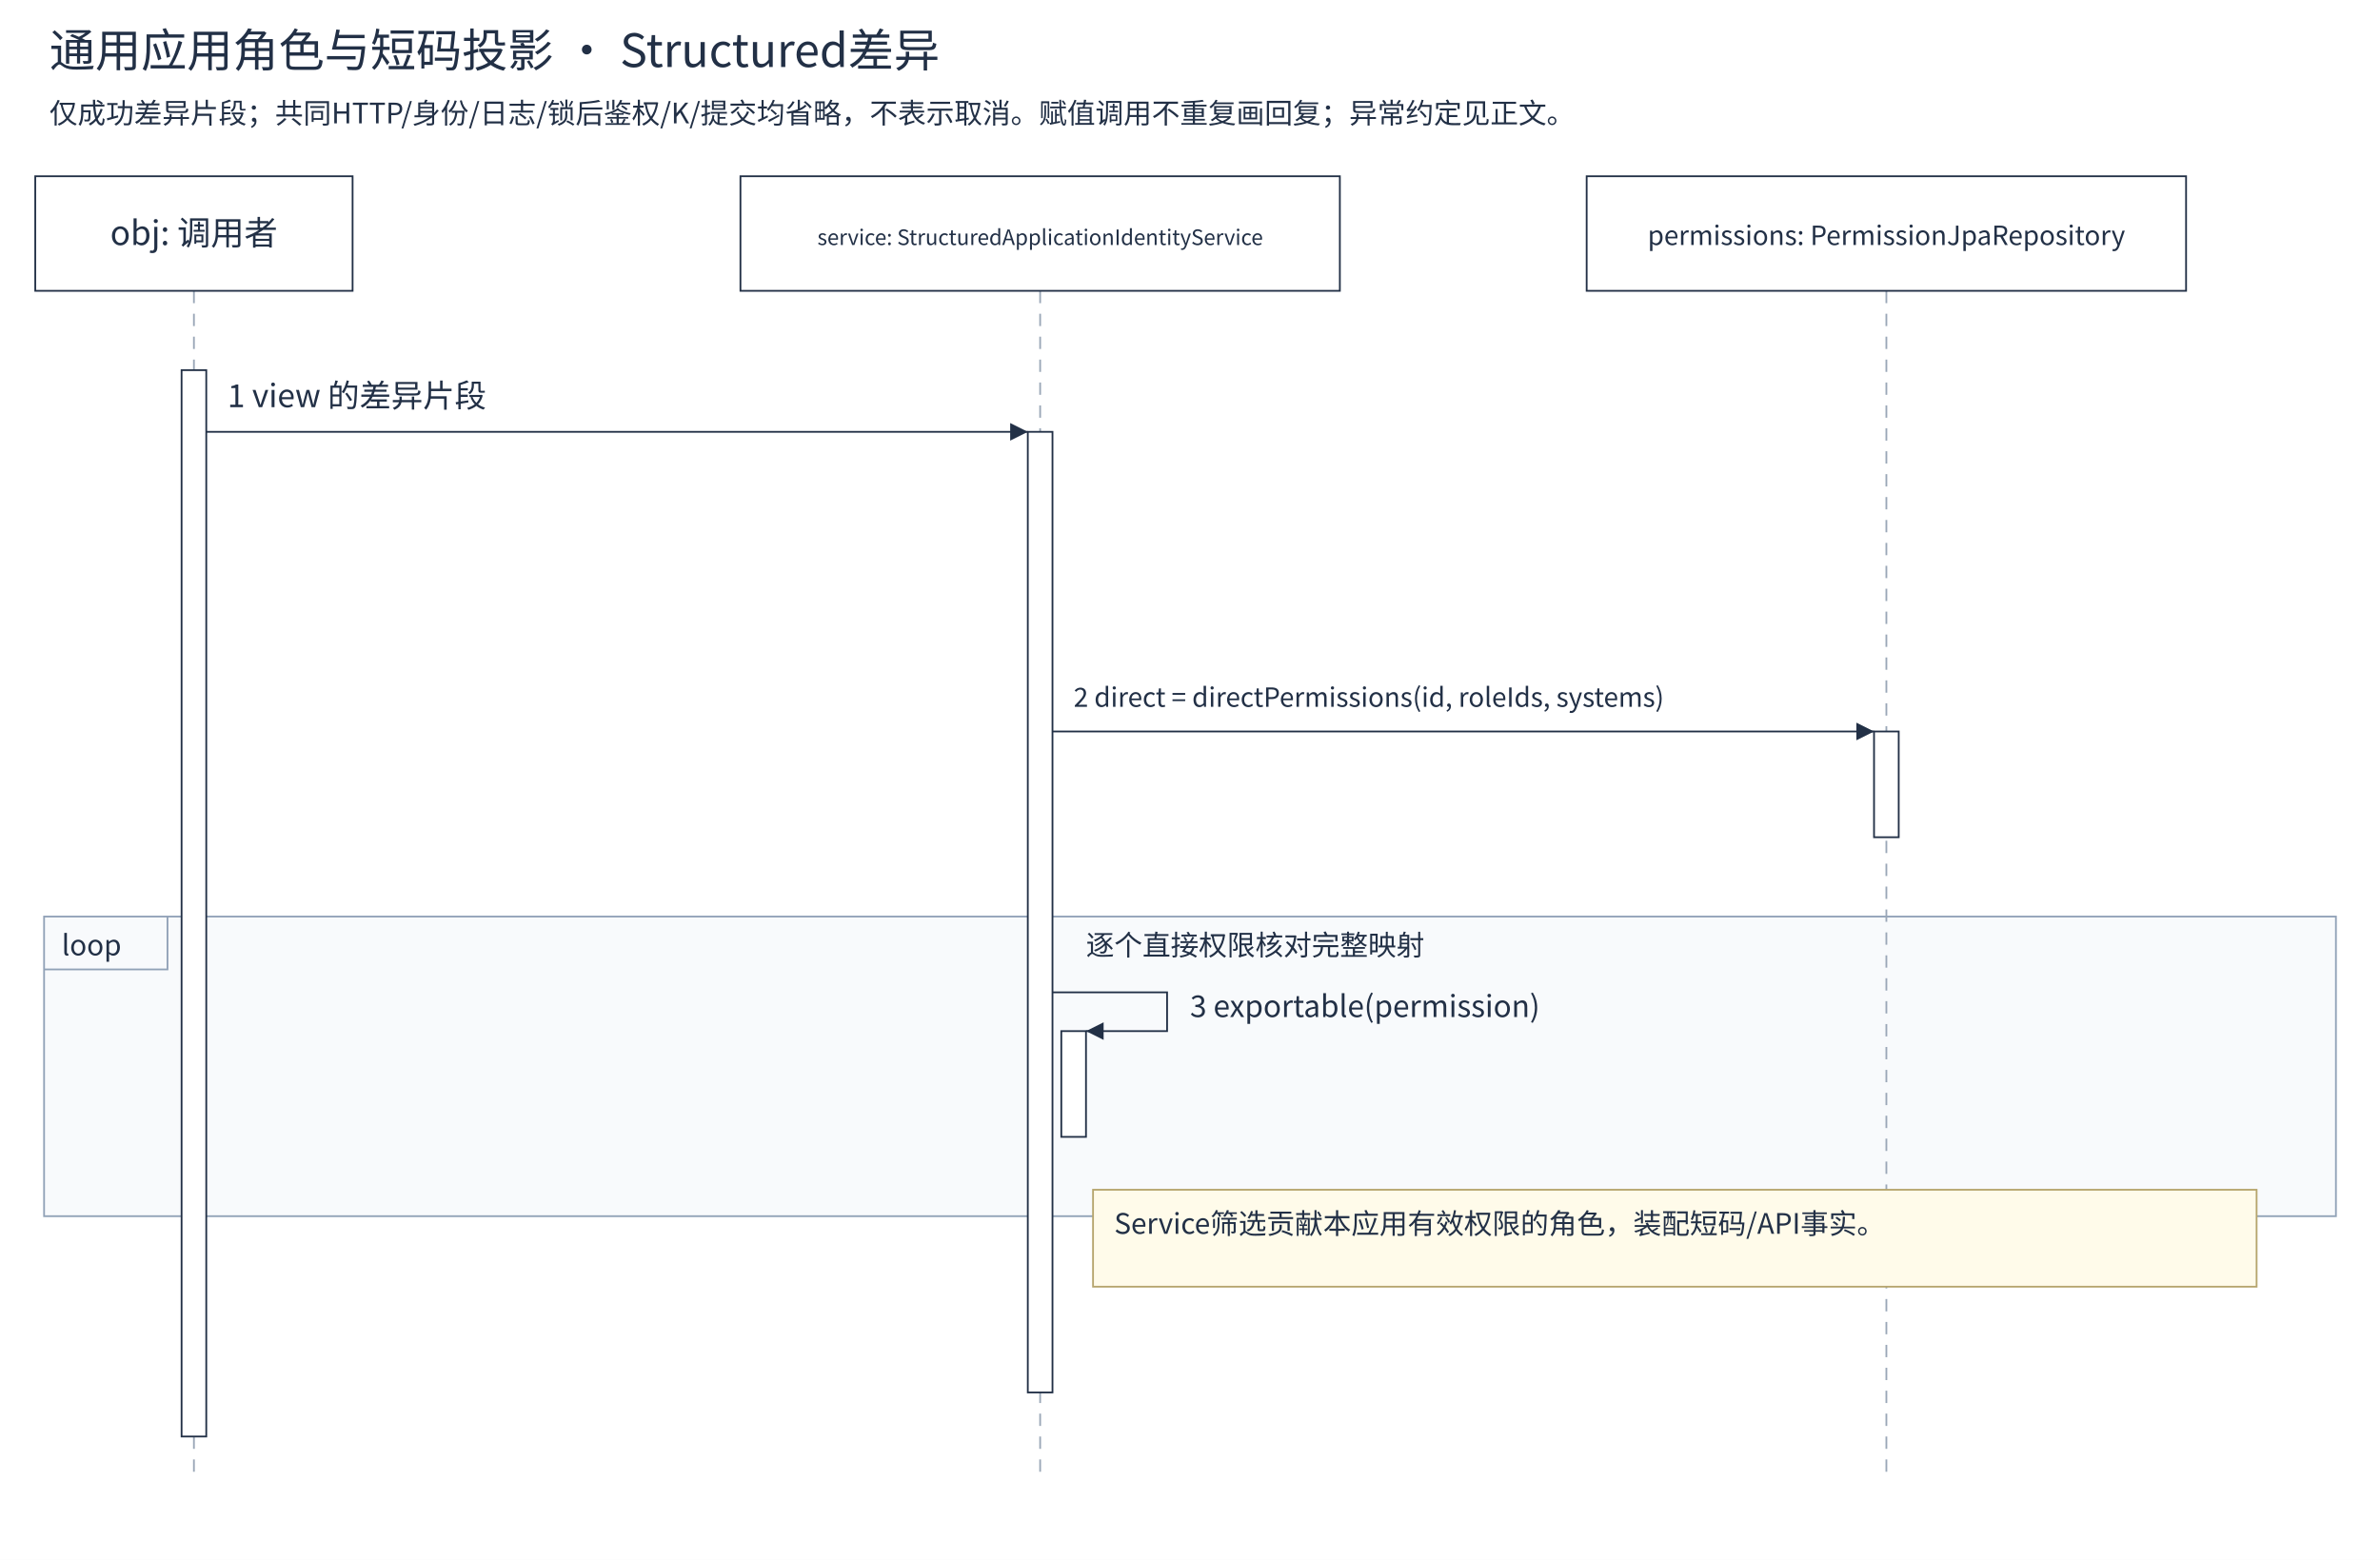
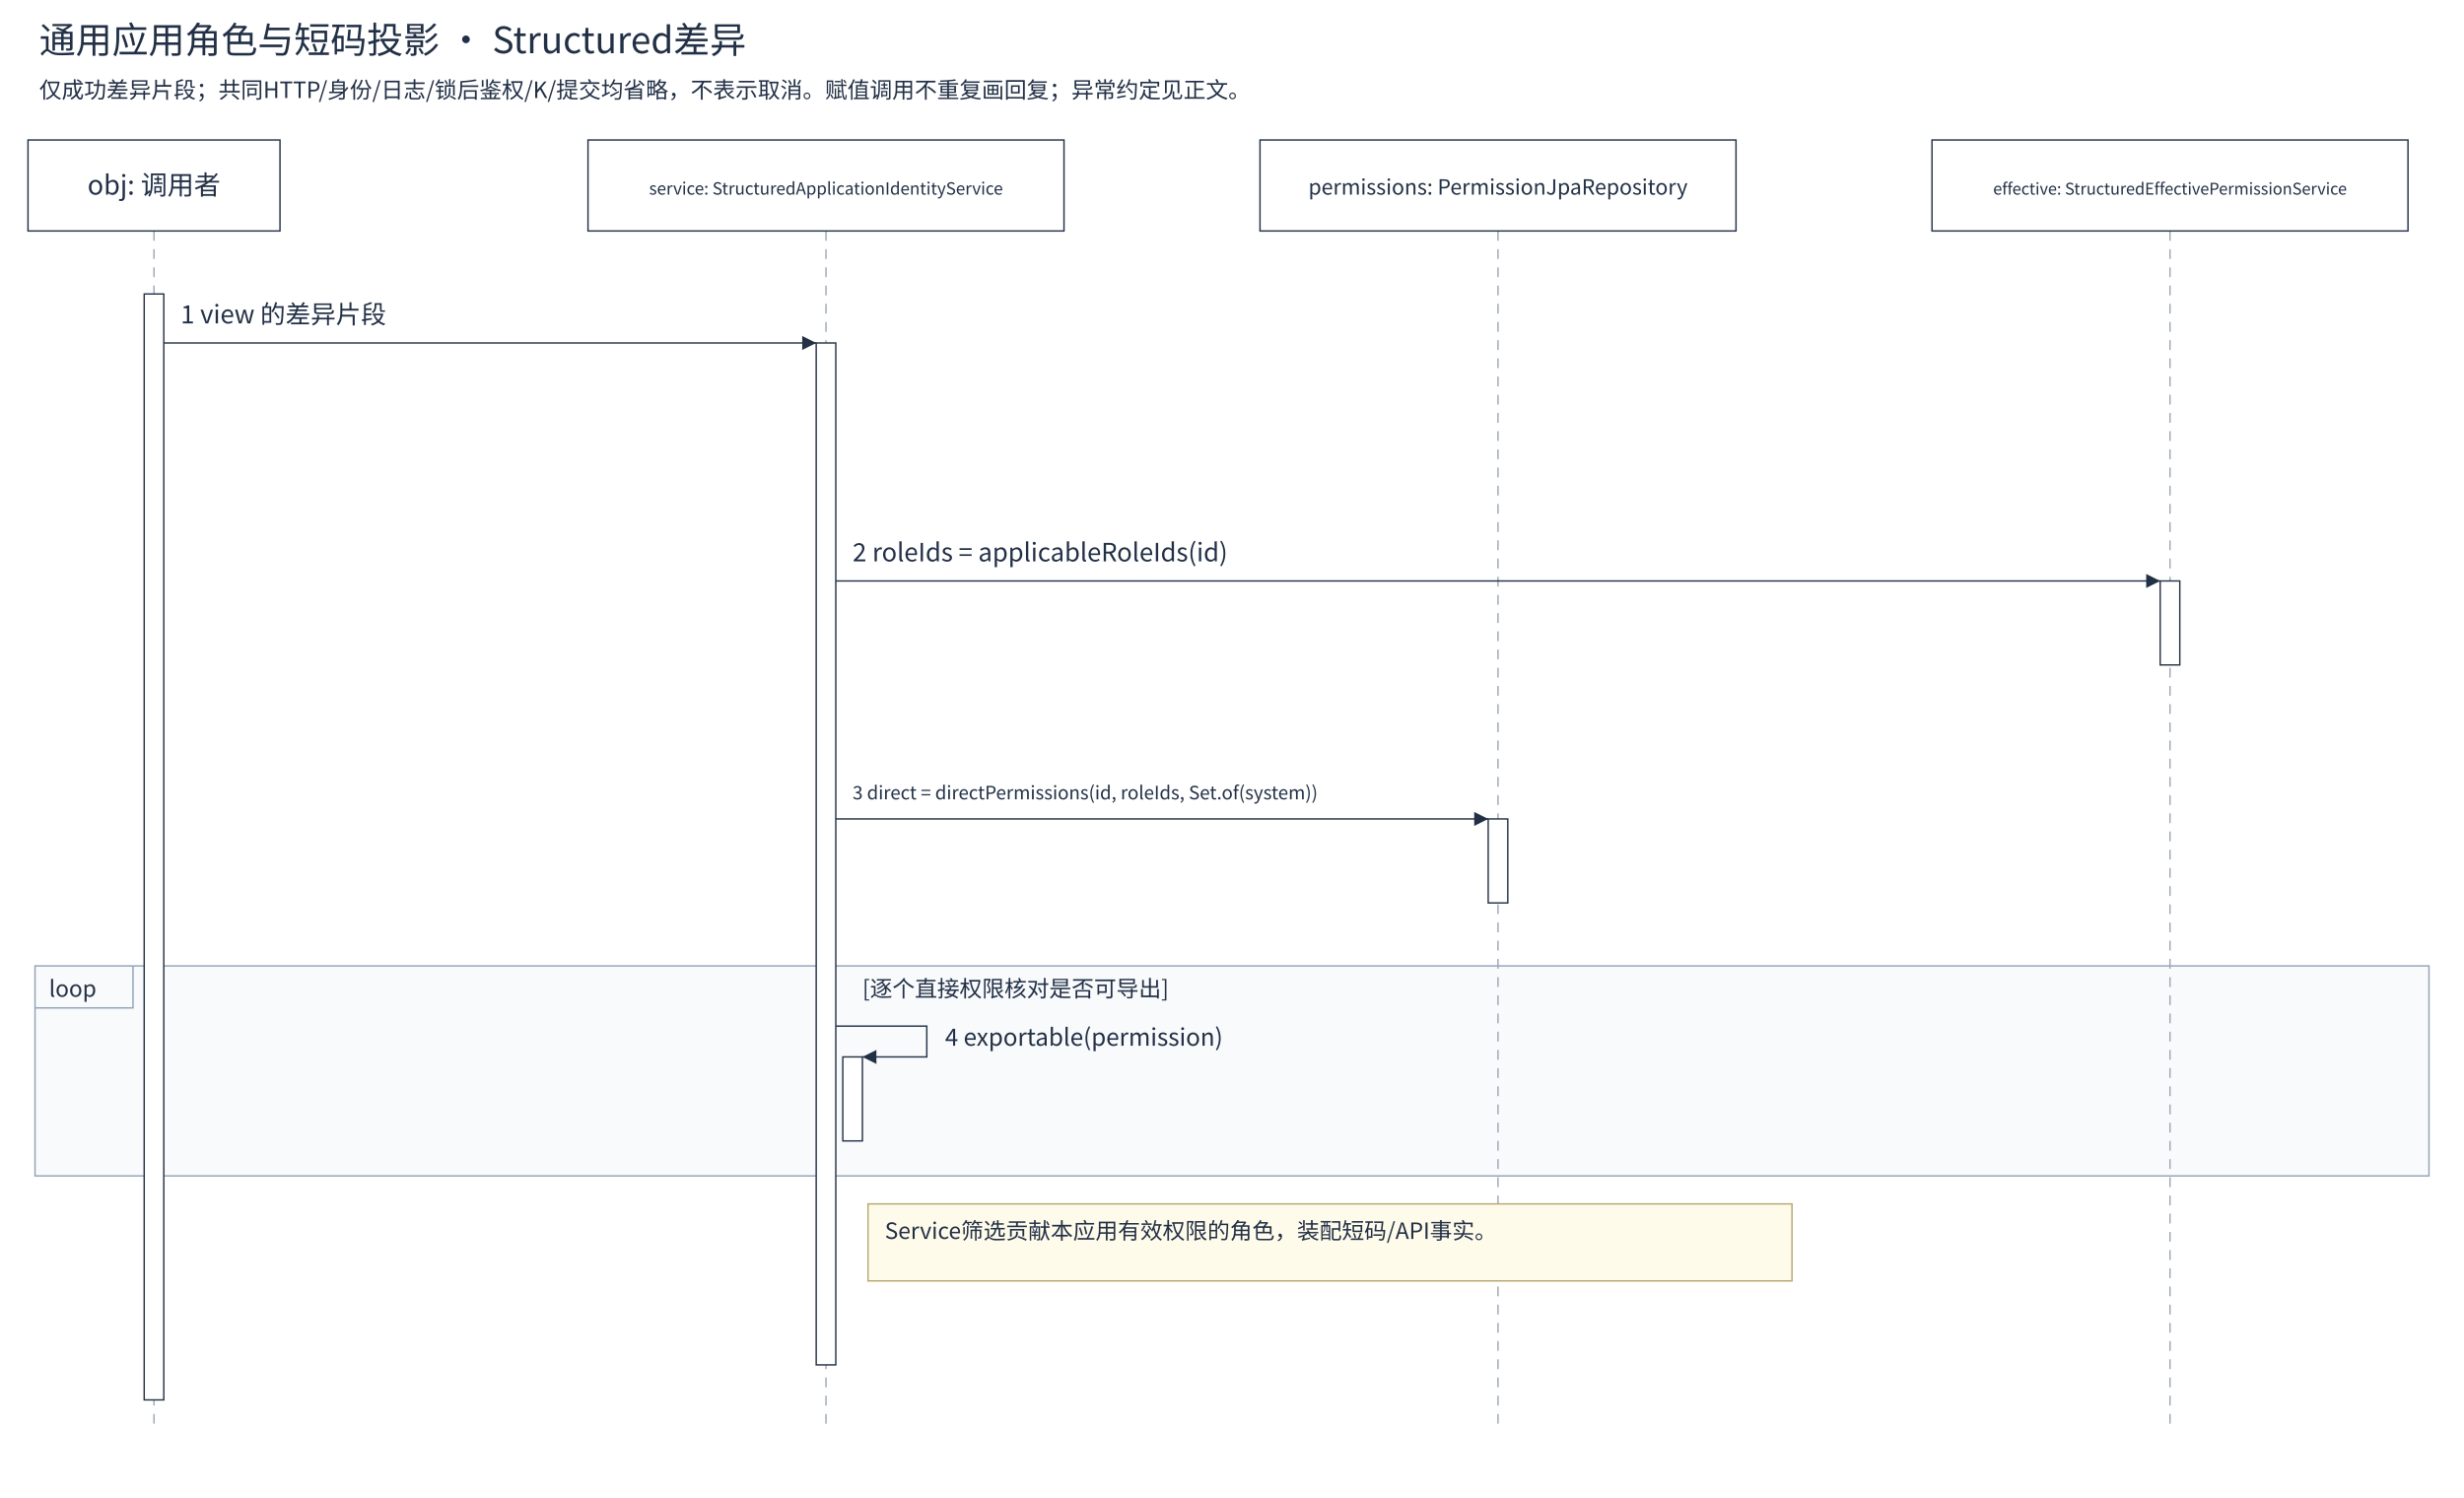
- <svg xmlns="http://www.w3.org/2000/svg" width="1350" height="885" viewBox="0 0 1350 885">
+ <svg xmlns="http://www.w3.org/2000/svg" width="1760" height="1070" viewBox="0 0 1760 1070">
  <defs>
    <marker id="open" markerWidth="12" markerHeight="12" refX="11" refY="6" orient="auto">
      <path d="M1,1 L11,6 L1,11" fill="none" stroke="#223046" stroke-width="1.5" />
    </marker>
    <marker id="triangle" markerWidth="14" markerHeight="14" refX="13" refY="7" orient="auto">
      <path d="M1,1 L13,7 L1,13 Z" fill="white" stroke="#245a93" stroke-width="1.4" />
    </marker>
    <marker id="filled" markerWidth="12" markerHeight="12" refX="11" refY="6" orient="auto">
      <path d="M1,1 L11,6 L1,11 Z" fill="#223046" />
    </marker>
  </defs>
  <rect width="100%" height="100%" fill="white" />
  <g font-family="Microsoft YaHei,Noto Sans CJK SC,Arial,sans-serif">
    <text x="28" y="38" font-size="26" text-anchor="start" fill="#223046">通用应用角色与短码投影 · Structured差异</text>
    <text x="28" y="70" font-size="16" text-anchor="start" fill="#223046">仅成功差异片段；共同HTTP/身份/日志/锁后鉴权/K/提交均省略，不表示取消。赋值调用不重复画回复；异常约定见正文。</text>
-     <rect x="25" y="520" width="1300" height="170" fill="#f8fafc" stroke="#91a2b7" />
-     <path d="M25,550h70v-30" fill="none" stroke="#91a2b7" />
-     <text x="35" y="542" font-size="16" text-anchor="start" fill="#223046">loop</text>
-     <text x="616" y="542" font-size="16" text-anchor="start" fill="#223046">逐个直接权限核对完整映射</text>
-     <path d="M110,165V835" stroke="#9aa7b7" stroke-dasharray="7 6" />
+     <rect x="25" y="690" width="1710" height="150" fill="#f8fafc" stroke="#91a2b7" />
+     <path d="M25,720h70v-30" fill="none" stroke="#91a2b7" />
+     <text x="35" y="712" font-size="16" text-anchor="start" fill="#223046">loop</text>
+     <text x="616" y="712" font-size="16" text-anchor="start" fill="#223046">[逐个直接权限核对是否可导出]</text>
+     <path d="M110,165V1020" stroke="#9aa7b7" stroke-dasharray="7 6" />
    <rect x="20" y="100" width="180" height="65" fill="white" stroke="#223046" />
    <text x="110" y="139" font-size="19" text-anchor="middle" fill="#223046">obj: 调用者</text>
-     <path d="M590,165V835" stroke="#9aa7b7" stroke-dasharray="7 6" />
+     <path d="M590,165V1020" stroke="#9aa7b7" stroke-dasharray="7 6" />
    <rect x="420" y="100" width="340" height="65" fill="white" stroke="#223046" />
    <text x="590" y="139" font-size="11.977" text-anchor="middle" fill="#223046">service: StructuredApplicationIdentityService</text>
-     <path d="M1070,165V835" stroke="#9aa7b7" stroke-dasharray="7 6" />
+     <path d="M1070,165V1020" stroke="#9aa7b7" stroke-dasharray="7 6" />
    <rect x="900" y="100" width="340" height="65" fill="white" stroke="#223046" />
    <text x="1070" y="139" font-size="14.972" text-anchor="middle" fill="#223046">permissions: PermissionJpaRepository</text>
-     <rect x="103" y="210" width="14" height="605" fill="white" stroke="#223046" />
-     <rect x="583" y="245" width="14" height="545" fill="white" stroke="#223046" />
-     <rect x="1063" y="415" width="14" height="60" fill="white" stroke="#223046" />
-     <rect x="602" y="585" width="14" height="60" fill="white" stroke="#223046" />
-     <rect x="620" y="675" width="660" height="55" fill="#fffbea" stroke="#b6a56d" />
-     <text x="632" y="700" font-size="16" text-anchor="start" fill="#223046">Service筛选贡献本应用有效权限的角色，装配短码/API事实。</text>
+     <path d="M1550,165V1020" stroke="#9aa7b7" stroke-dasharray="7 6" />
+     <rect x="1380" y="100" width="340" height="65" fill="white" stroke="#223046" />
+     <text x="1550" y="139" font-size="11.468" text-anchor="middle" fill="#223046">effective: StructuredEffectivePermissionService</text>
+     <rect x="103" y="210" width="14" height="790" fill="white" stroke="#223046" />
+     <rect x="583" y="245" width="14" height="730" fill="white" stroke="#223046" />
+     <rect x="1543" y="415" width="14" height="60" fill="white" stroke="#223046" />
+     <rect x="1063" y="585" width="14" height="60" fill="white" stroke="#223046" />
+     <rect x="602" y="755" width="14" height="60" fill="white" stroke="#223046" />
+     <rect x="620" y="860" width="660" height="55" fill="#fffbea" stroke="#b6a56d" />
+     <text x="632" y="885" font-size="16" text-anchor="start" fill="#223046">Service筛选贡献本应用有效权限的角色，装配短码/API事实。</text>
    <path d="M117,245H583" stroke="#223046" marker-end="url(#filled)" />
    <text x="129" y="231" font-size="18" text-anchor="start" fill="#223046">1 view 的差异片段</text>
-     <path d="M597,415H1063" stroke="#223046" marker-end="url(#filled)" />
-     <text x="609" y="401" font-size="14.983" text-anchor="start" fill="#223046">2 direct = directPermissions(id, roleIds, systems)</text>
-     <path d="M597,563h65V585H616" fill="none" stroke="#223046" marker-end="url(#filled)" />
-     <text x="675" y="577" font-size="17" text-anchor="start" fill="#223046">3 exportable(permission)</text>
+     <path d="M597,415H1543" stroke="#223046" marker-end="url(#filled)" />
+     <text x="609" y="401" font-size="18" text-anchor="start" fill="#223046">2 roleIds = applicableRoleIds(id)</text>
+     <path d="M597,585H1063" stroke="#223046" marker-end="url(#filled)" />
+     <text x="609" y="571" font-size="13.143" text-anchor="start" fill="#223046">3 direct = directPermissions(id, roleIds, Set.of(system))</text>
+     <path d="M597,733h65V755H616" fill="none" stroke="#223046" marker-end="url(#filled)" />
+     <text x="675" y="747" font-size="17" text-anchor="start" fill="#223046">4 exportable(permission)</text>
  </g>
</svg>
